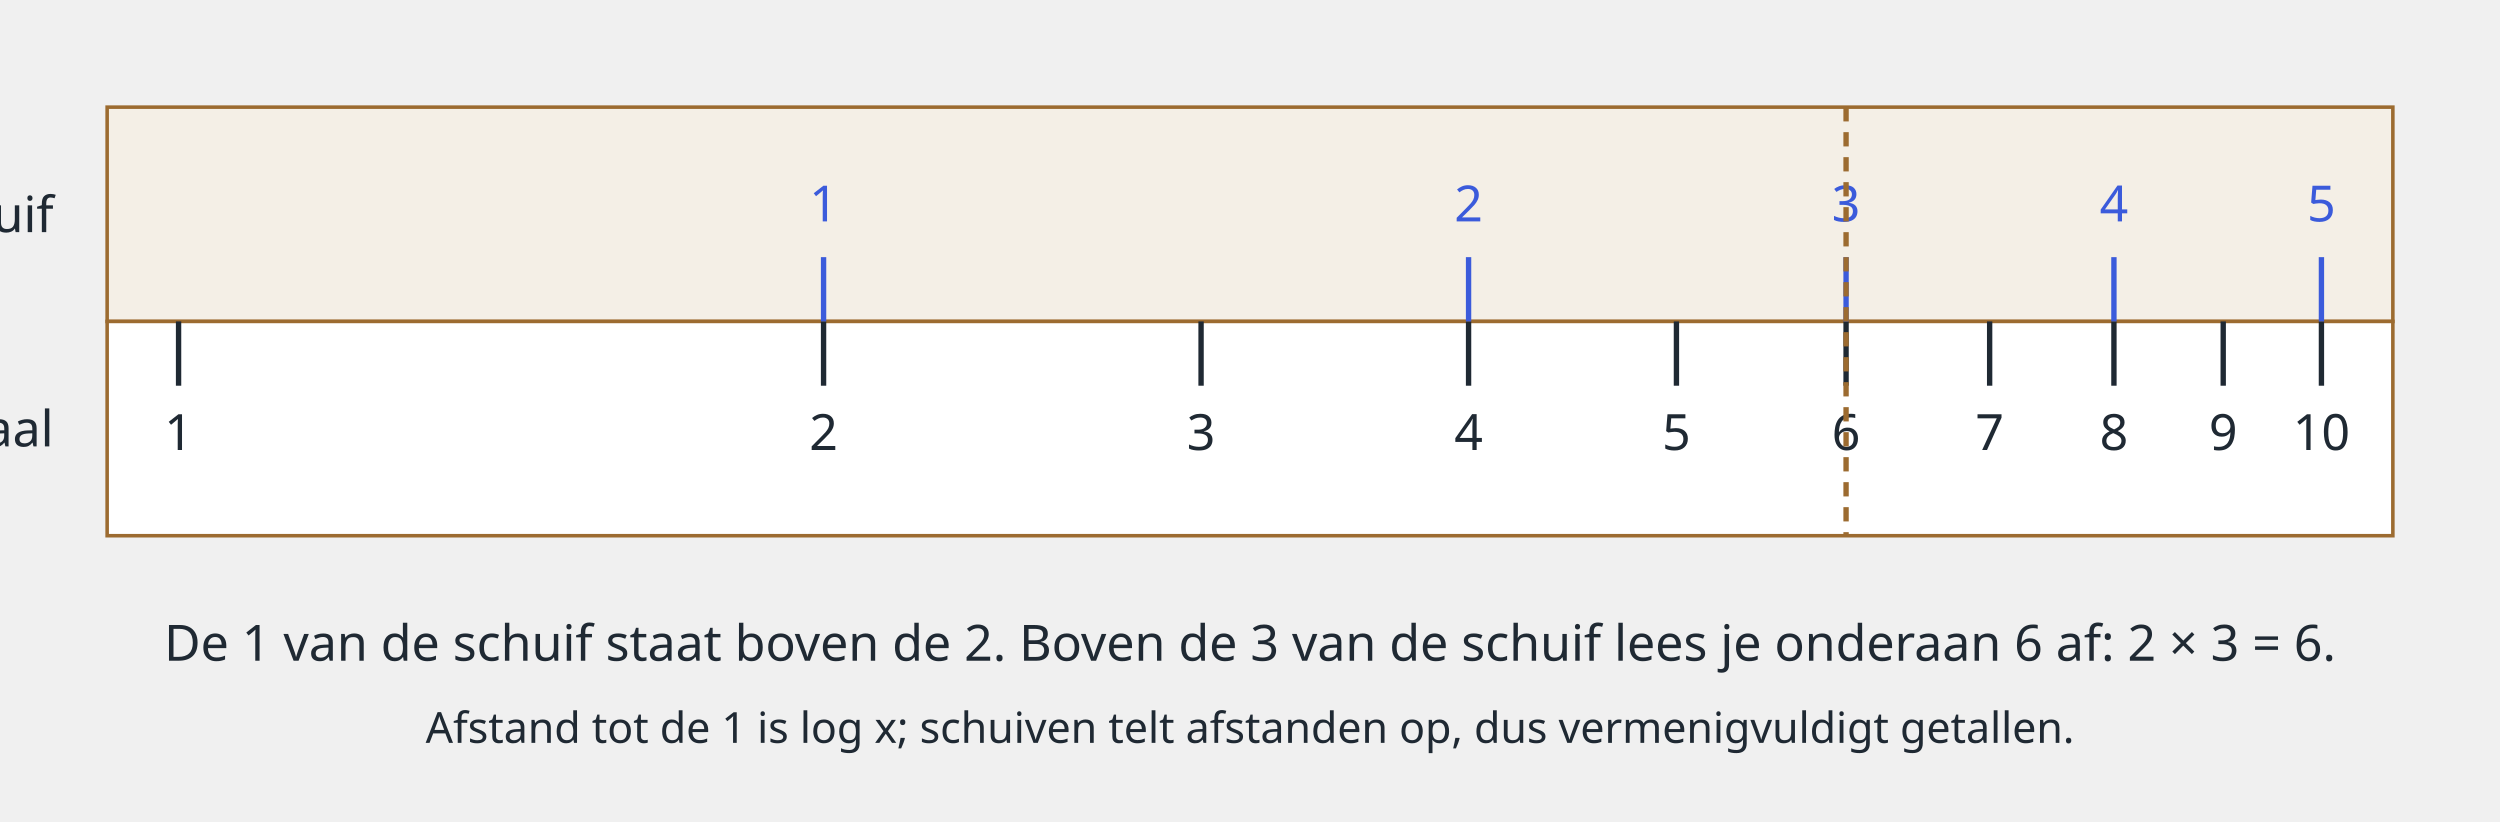
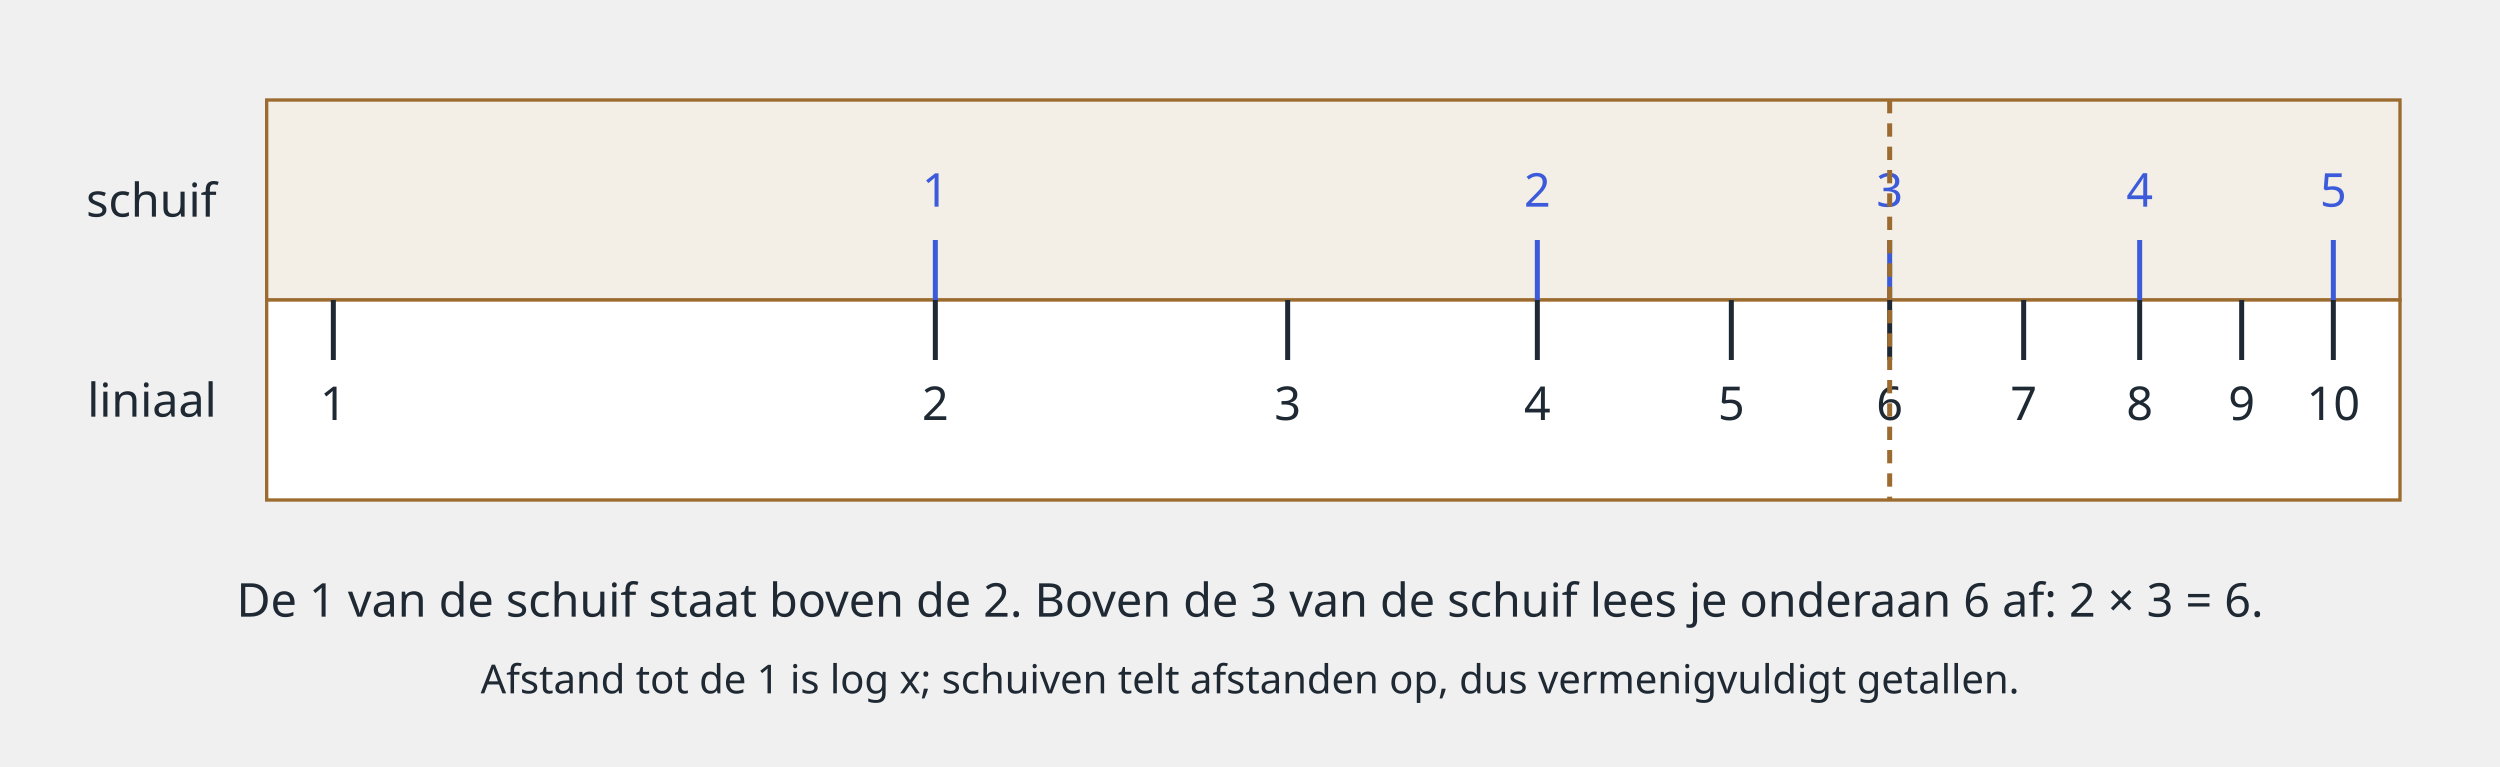
- <svg xmlns="http://www.w3.org/2000/svg" viewBox="0 0 700 230" font-family="sans-serif" font-size="14">
+ <svg xmlns="http://www.w3.org/2000/svg" viewBox="-50 0 750 230" font-family="sans-serif" font-size="14">
  <rect x="30" y="30" width="640" height="60" fill="#f4efe6" stroke="#9c6b30" />
  <rect x="30" y="90" width="640" height="60" fill="#fff" stroke="#9c6b30" />
  <text x="15" y="65" fill="#1f2933" text-anchor="end">schuif</text>
  <text x="15" y="125" fill="#1f2933" text-anchor="end">liniaal</text>
  <line x1="50.0" y1="90" x2="50.0" y2="108" stroke="#1f2933" stroke-width="1.5" />
  <text x="50.0" y="126" text-anchor="middle" fill="#1f2933">1</text>
  <line x1="230.6" y1="90" x2="230.6" y2="108" stroke="#1f2933" stroke-width="1.5" />
  <text x="230.6" y="126" text-anchor="middle" fill="#1f2933">2</text>
  <line x1="336.3" y1="90" x2="336.3" y2="108" stroke="#1f2933" stroke-width="1.5" />
  <text x="336.3" y="126" text-anchor="middle" fill="#1f2933">3</text>
  <line x1="411.2" y1="90" x2="411.2" y2="108" stroke="#1f2933" stroke-width="1.5" />
  <text x="411.2" y="126" text-anchor="middle" fill="#1f2933">4</text>
  <line x1="469.4" y1="90" x2="469.4" y2="108" stroke="#1f2933" stroke-width="1.5" />
  <text x="469.4" y="126" text-anchor="middle" fill="#1f2933">5</text>
  <line x1="516.9" y1="90" x2="516.9" y2="108" stroke="#1f2933" stroke-width="1.5" />
  <text x="516.9" y="126" text-anchor="middle" fill="#1f2933">6</text>
  <line x1="557.1" y1="90" x2="557.1" y2="108" stroke="#1f2933" stroke-width="1.5" />
  <text x="557.1" y="126" text-anchor="middle" fill="#1f2933">7</text>
  <line x1="591.9" y1="90" x2="591.9" y2="108" stroke="#1f2933" stroke-width="1.5" />
  <text x="591.9" y="126" text-anchor="middle" fill="#1f2933">8</text>
  <line x1="622.5" y1="90" x2="622.5" y2="108" stroke="#1f2933" stroke-width="1.5" />
  <text x="622.5" y="126" text-anchor="middle" fill="#1f2933">9</text>
  <line x1="650.0" y1="90" x2="650.0" y2="108" stroke="#1f2933" stroke-width="1.5" />
  <text x="650.0" y="126" text-anchor="middle" fill="#1f2933">10</text>
  <line x1="230.6" y1="90" x2="230.6" y2="72" stroke="#3b5bdb" stroke-width="1.5" />
  <text x="230.6" y="62" text-anchor="middle" fill="#3b5bdb">1</text>
  <line x1="411.2" y1="90" x2="411.2" y2="72" stroke="#3b5bdb" stroke-width="1.5" />
  <text x="411.2" y="62" text-anchor="middle" fill="#3b5bdb">2</text>
  <line x1="516.9" y1="90" x2="516.9" y2="72" stroke="#3b5bdb" stroke-width="1.5" />
  <text x="516.9" y="62" text-anchor="middle" fill="#3b5bdb">3</text>
  <line x1="591.9" y1="90" x2="591.9" y2="72" stroke="#3b5bdb" stroke-width="1.5" />
  <text x="591.9" y="62" text-anchor="middle" fill="#3b5bdb">4</text>
  <line x1="650.0" y1="90" x2="650.0" y2="72" stroke="#3b5bdb" stroke-width="1.5" />
  <text x="650.0" y="62" text-anchor="middle" fill="#3b5bdb">5</text>
  <line x1="516.9" y1="30" x2="516.9" y2="150" stroke="#9c6b30" stroke-width="1.5" stroke-dasharray="4 3" />
-   <text x="350" y="185" text-anchor="middle" fill="#1f2933">De 1 van de schuif staat boven de 2. Boven de 3 van de schuif lees je onderaan 6 af: 2 × 3 = 6.</text>
-   <text x="350" y="208" text-anchor="middle" fill="#1f2933" font-size="12">Afstand tot de 1 is log x; schuiven telt afstanden op, dus vermenigvuldigt getallen.</text>
+   <text x="325" y="185" text-anchor="middle" fill="#1f2933">De 1 van de schuif staat boven de 2. Boven de 3 van de schuif lees je onderaan 6 af: 2 × 3 = 6.</text>
+   <text x="325" y="208" text-anchor="middle" fill="#1f2933" font-size="12">Afstand tot de 1 is log x; schuiven telt afstanden op, dus vermenigvuldigt getallen.</text>
</svg>
